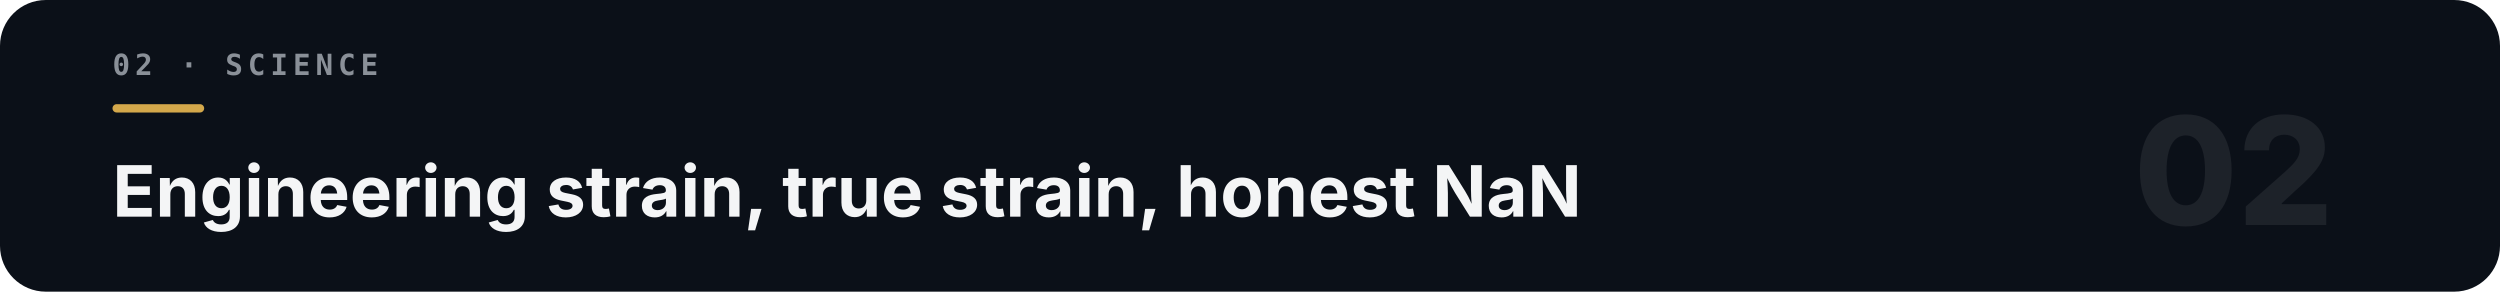
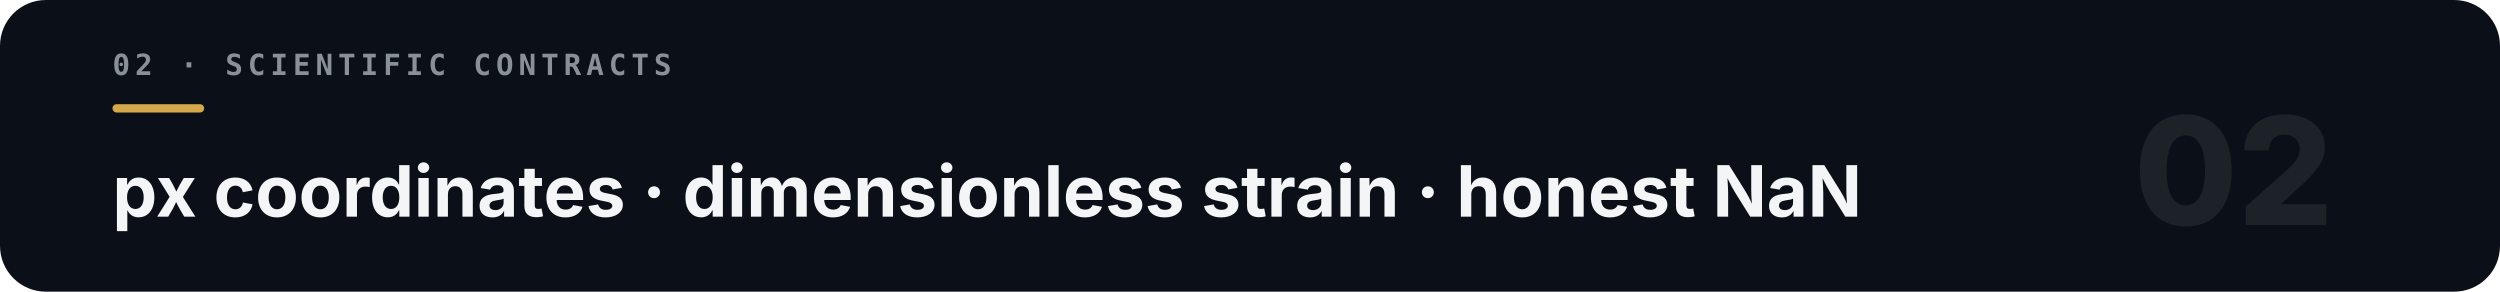
<svg xmlns="http://www.w3.org/2000/svg" width="1200" height="140" viewBox="0 0 1200 140" role="img" aria-labelledby="title desc">
  <rect width="1200" height="140" rx="22" fill="#0B1018" />
-   <text x="54" y="36" fill="#8A9098" font-family="ui-monospace,SFMono-Regular,Menlo,monospace" font-size="14" font-weight="700" letter-spacing="2.4">02 · SCIENCE</text>
+   <text x="54" y="36" fill="#8A9098" font-family="ui-monospace,SFMono-Regular,Menlo,monospace" font-size="14" font-weight="700" letter-spacing="2.4">02 · SCIENTIFIC CONTRACTS</text>
  <rect x="54" y="50" width="44" height="4" rx="2" fill="#D4A84B" />
-   <text x="54" y="104" fill="#F4F5F6" font-family="-apple-system,BlinkMacSystemFont,'Segoe UI',sans-serif" font-size="34" font-weight="740">Engineering strain, true strain, honest NaN</text>
+   <text x="54" y="104" fill="#F4F5F6" font-family="-apple-system,BlinkMacSystemFont,'Segoe UI',sans-serif" font-size="34" font-weight="740">px coordinates · dimensionless strain · honest NaN</text>
  <text x="1120" y="108" text-anchor="end" fill="#F4F5F6" fill-opacity="0.08" font-family="-apple-system,BlinkMacSystemFont,'Segoe UI',sans-serif" font-size="72" font-weight="800">02</text>
</svg>
